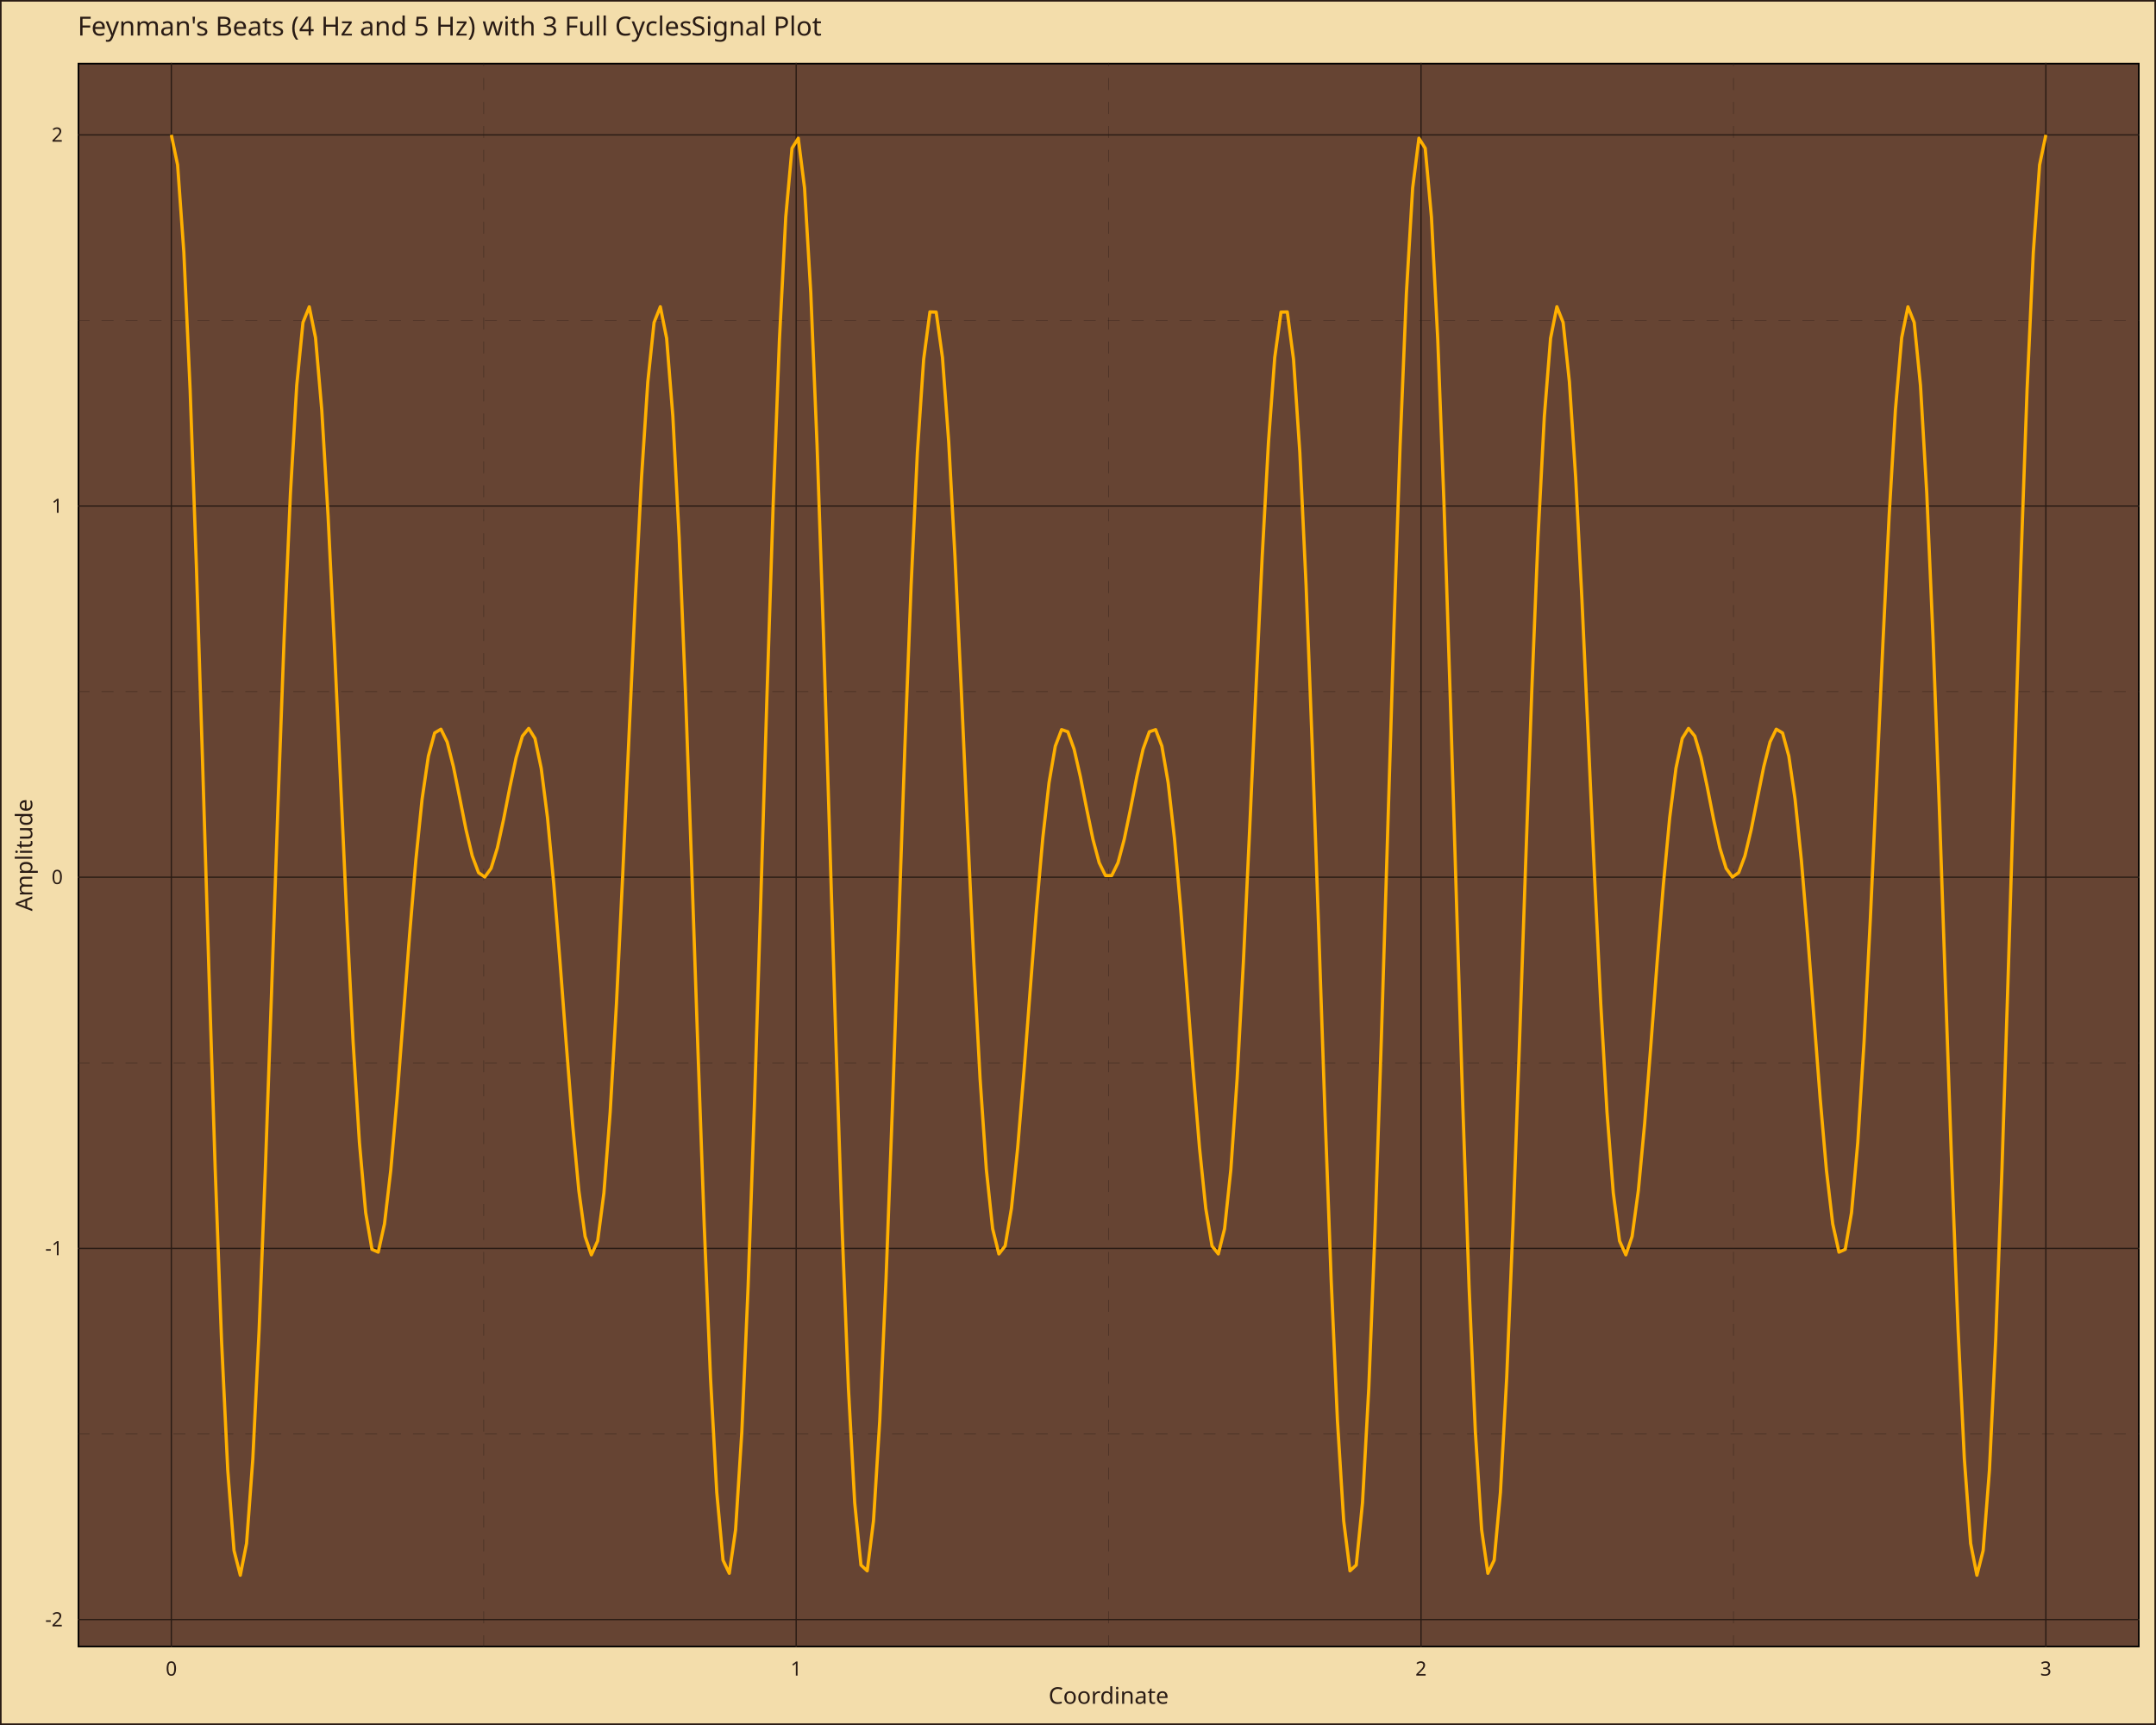
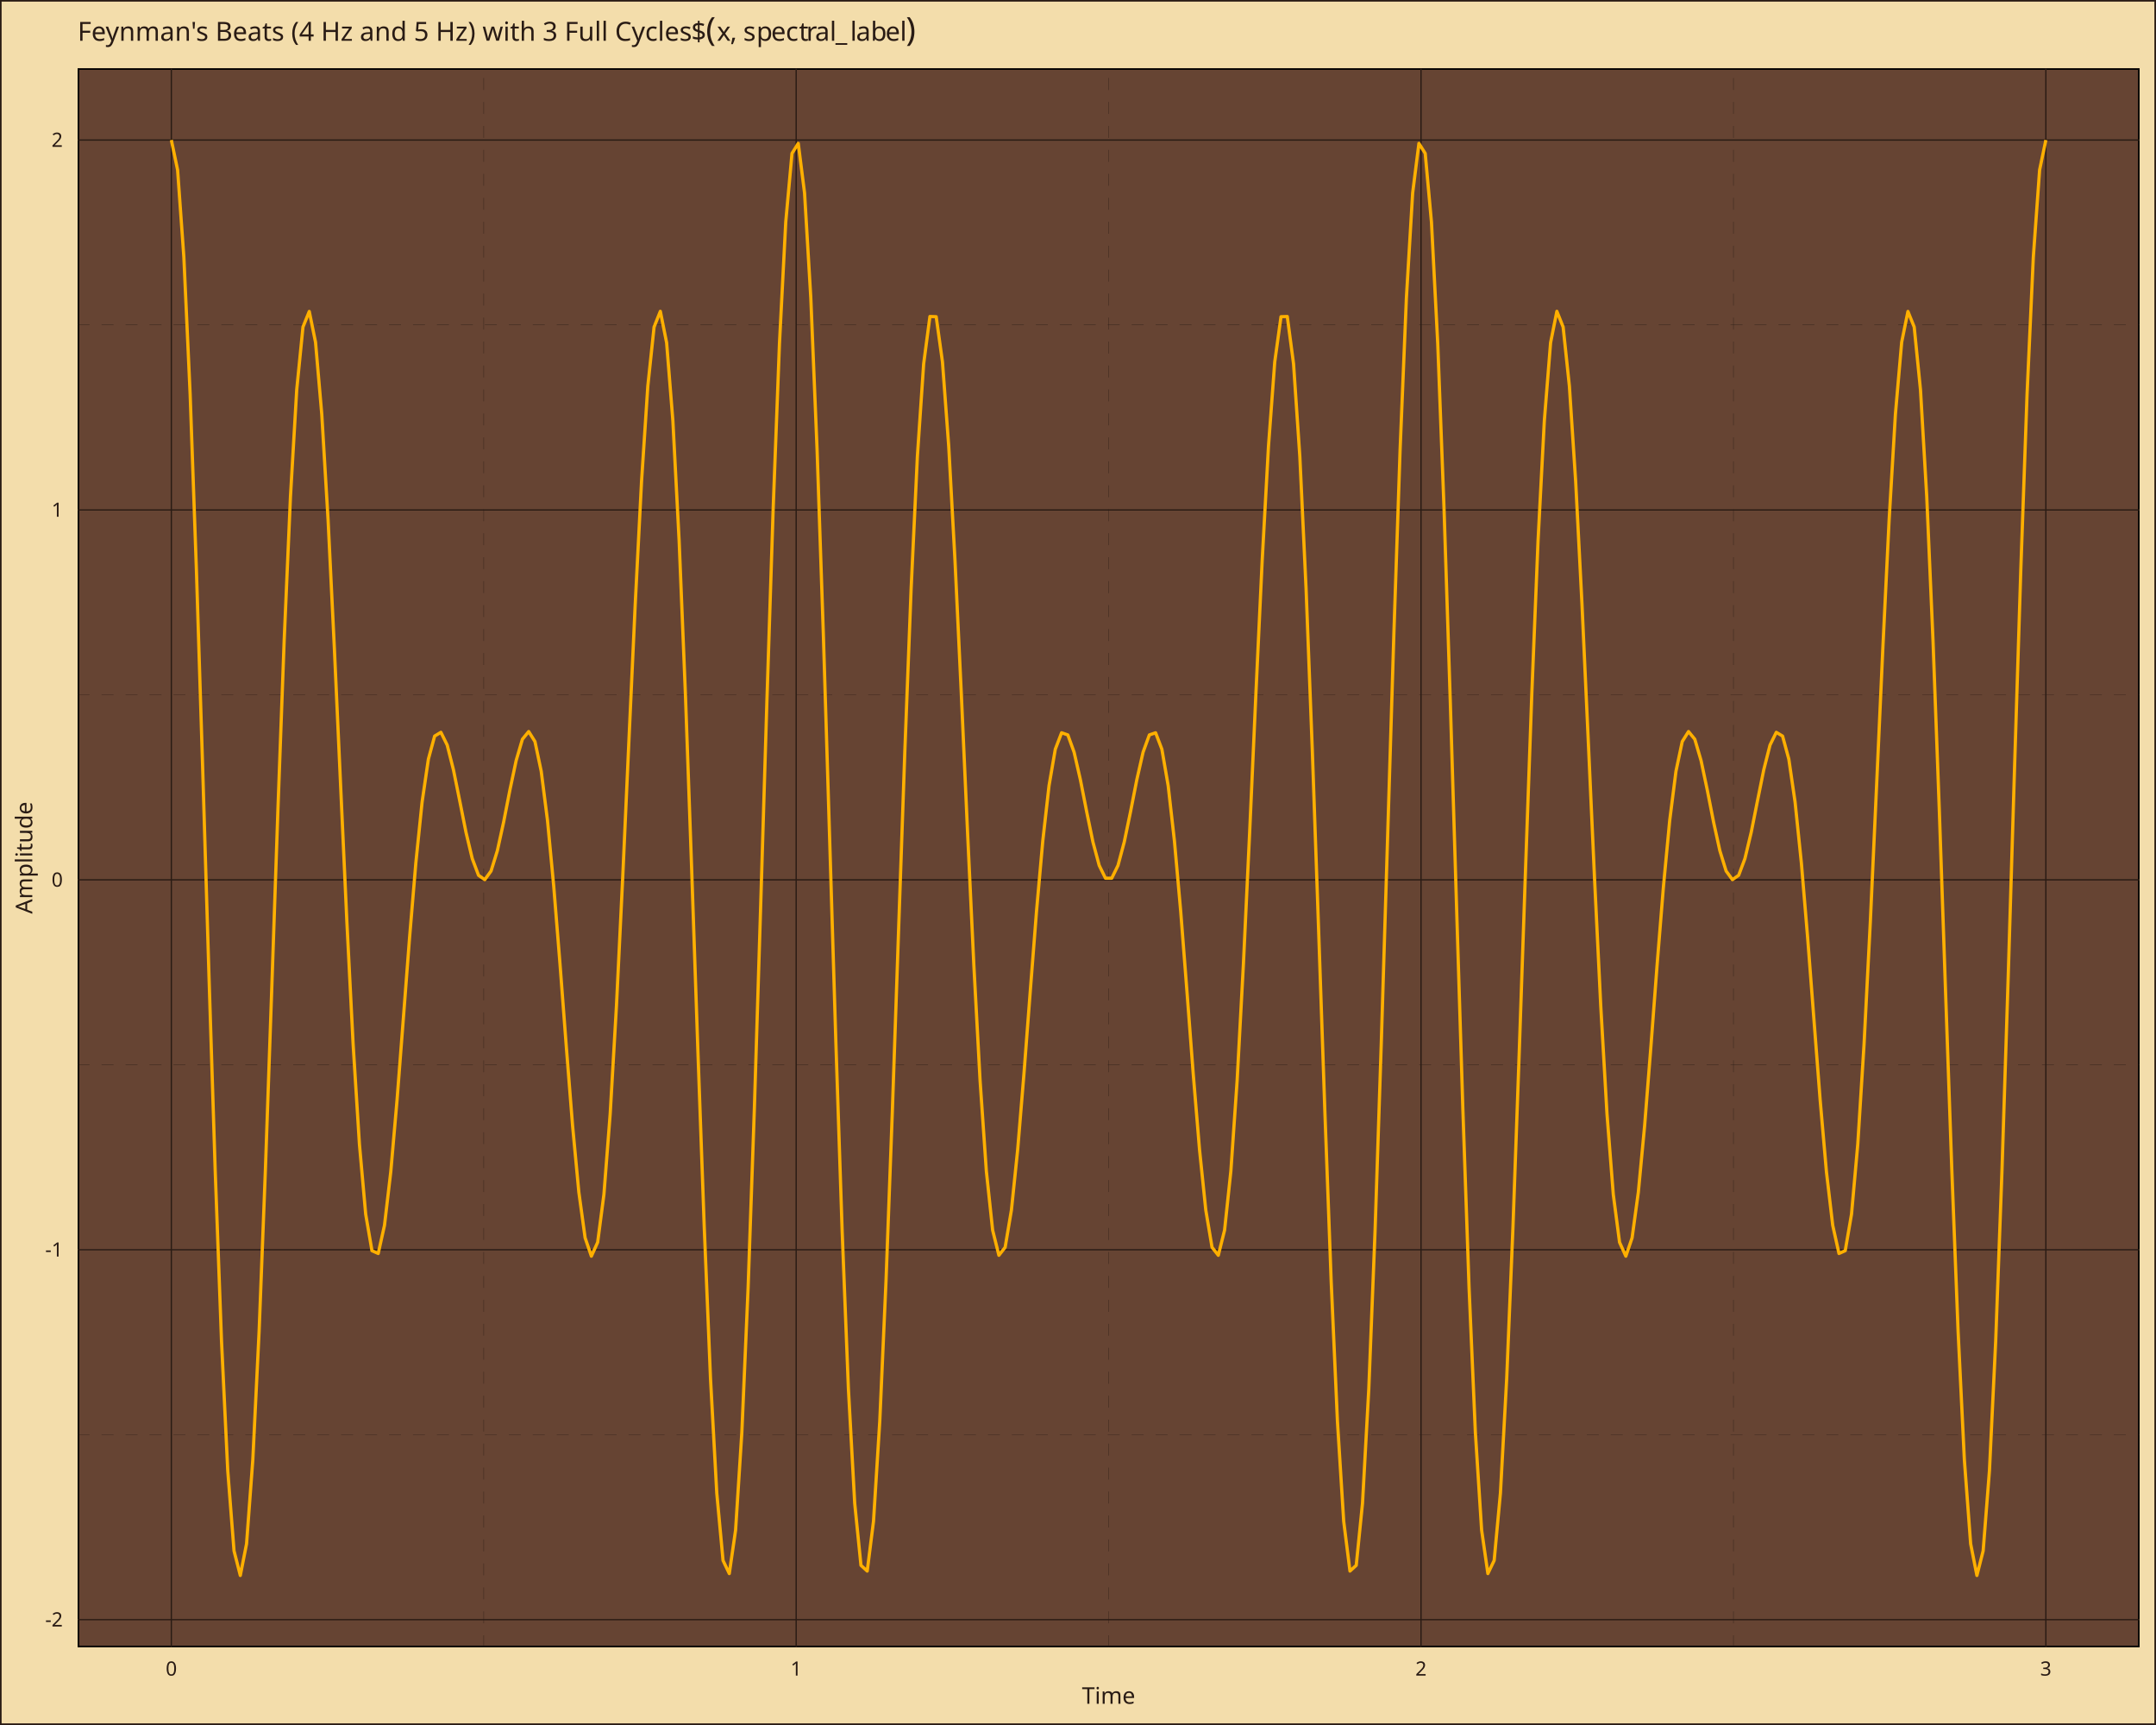
<svg xmlns="http://www.w3.org/2000/svg" class="svglite" data-engine-version="2.0" width="720.00pt" height="576.00pt" viewBox="0 0 720.00 576.00">
  <defs>
    <style type="text/css">
    .svglite line, .svglite polyline, .svglite polygon, .svglite path, .svglite rect, .svglite circle {
      fill: none;
      stroke: #000000;
      stroke-linecap: round;
      stroke-linejoin: round;
      stroke-miterlimit: 10.00;
    }
  </style>
  </defs>
  <rect width="100%" height="100%" style="stroke: none; fill: #FFFFFF;" />
  <defs>
    <clipPath id="cpMC4wMHw3MjAuMDB8MC4wMHw1NzYuMDA=">
      <rect x="0.00" y="0.00" width="720.00" height="576.00" />
    </clipPath>
  </defs>
  <g clip-path="url(#cpMC4wMHw3MjAuMDB8MC4wMHw1NzYuMDA=)">
    <rect x="0.00" y="0.00" width="720.00" height="576.00" style="stroke-width: 1.07; stroke: #291B14; fill: #F3DDAB;" />
  </g>
  <defs>
-     <clipPath id="cpMjUuOTJ8NzE0LjUyfDIwLjk5fDU1MC4wNA==">
-       <rect x="25.92" y="20.99" width="688.60" height="529.05" />
+     <clipPath id="cpMjUuOTJ8NzE0LjUyfDIyLjgwfDU1MC4wNA==">
+       <rect x="25.92" y="22.80" width="688.60" height="527.24" />
    </clipPath>
  </defs>
-   <g clip-path="url(#cpMjUuOTJ8NzE0LjUyfDIwLjk5fDU1MC4wNA==)">
-     <rect x="25.92" y="20.99" width="688.60" height="529.05" style="stroke-width: 1.07; fill: #664433;" />
-     <polyline points="25.92,478.83 714.52,478.83 " style="stroke-width: 0.11; stroke: #291B14; stroke-dasharray: 4.00,4.00; stroke-linecap: butt;" />
-     <polyline points="25.92,354.89 714.52,354.89 " style="stroke-width: 0.11; stroke: #291B14; stroke-dasharray: 4.00,4.00; stroke-linecap: butt;" />
-     <polyline points="25.92,230.95 714.52,230.95 " style="stroke-width: 0.11; stroke: #291B14; stroke-dasharray: 4.00,4.00; stroke-linecap: butt;" />
-     <polyline points="25.92,107.01 714.52,107.01 " style="stroke-width: 0.11; stroke: #291B14; stroke-dasharray: 4.00,4.00; stroke-linecap: butt;" />
-     <polyline points="161.55,550.04 161.55,20.99 " style="stroke-width: 0.11; stroke: #291B14; stroke-dasharray: 4.00,4.00; stroke-linecap: butt;" />
-     <polyline points="370.22,550.04 370.22,20.99 " style="stroke-width: 0.11; stroke: #291B14; stroke-dasharray: 4.00,4.00; stroke-linecap: butt;" />
-     <polyline points="578.89,550.04 578.89,20.99 " style="stroke-width: 0.11; stroke: #291B14; stroke-dasharray: 4.00,4.00; stroke-linecap: butt;" />
-     <polyline points="25.92,540.79 714.52,540.79 " style="stroke-width: 0.43; stroke: #291B14; stroke-linecap: butt;" />
-     <polyline points="25.92,416.86 714.52,416.86 " style="stroke-width: 0.43; stroke: #291B14; stroke-linecap: butt;" />
-     <polyline points="25.92,292.92 714.52,292.92 " style="stroke-width: 0.43; stroke: #291B14; stroke-linecap: butt;" />
-     <polyline points="25.92,168.98 714.52,168.98 " style="stroke-width: 0.43; stroke: #291B14; stroke-linecap: butt;" />
-     <polyline points="25.92,45.04 714.52,45.04 " style="stroke-width: 0.43; stroke: #291B14; stroke-linecap: butt;" />
-     <polyline points="57.22,550.04 57.22,20.99 " style="stroke-width: 0.43; stroke: #291B14; stroke-linecap: butt;" />
-     <polyline points="265.88,550.04 265.88,20.99 " style="stroke-width: 0.43; stroke: #291B14; stroke-linecap: butt;" />
-     <polyline points="474.55,550.04 474.55,20.99 " style="stroke-width: 0.43; stroke: #291B14; stroke-linecap: butt;" />
-     <polyline points="683.22,550.04 683.22,20.99 " style="stroke-width: 0.43; stroke: #291B14; stroke-linecap: butt;" />
-     <polyline points="57.22,45.04 59.31,55.06 61.40,84.29 63.50,130.25 65.59,189.06 67.69,255.76 69.78,324.80 71.87,390.44 73.97,447.32 76.06,490.87 78.15,517.73 80.25,525.99 82.34,515.37 84.43,487.17 86.53,444.17 88.62,390.31 90.72,330.35 92.81,269.45 94.90,212.67 97.00,164.55 99.09,128.73 101.18,107.67 103.28,102.46 105.37,112.77 107.46,136.96 109.56,172.26 111.65,215.08 113.75,261.36 115.84,306.96 117.93,348.06 120.03,381.48 122.12,404.92 124.21,417.17 126.31,418.11 128.40,408.68 130.50,390.73 132.59,366.75 134.68,339.61 136.78,312.22 138.87,287.25 140.96,266.85 143.06,252.47 145.15,244.74 147.24,243.48 149.34,247.76 151.43,256.05 153.53,266.46 155.62,277.00 157.71,285.80 159.81,291.39 161.90,292.86 163.99,289.96 166.09,283.16 168.18,273.59 170.27,262.88 172.37,252.95 174.46,245.80 176.56,243.22 178.65,246.57 180.74,256.54 182.84,273.04 184.93,295.16 187.02,321.21 189.12,348.83 191.21,375.24 193.30,397.52 195.40,412.88 197.49,419.01 199.59,414.36 201.68,398.32 203.77,371.36 205.87,335.07 207.96,292.08 210.05,245.80 212.15,200.22 214.24,159.47 216.34,127.50 218.43,107.68 220.52,102.43 222.62,112.95 224.71,139.12 226.80,179.38 228.90,230.84 230.99,289.54 233.08,350.70 235.18,409.18 237.27,459.93 239.37,498.38 241.46,520.96 243.55,525.35 245.65,510.78 247.74,478.07 249.83,429.64 251.93,369.28 254.02,301.89 256.11,232.99 258.21,168.31 260.30,113.29 262.40,72.54 264.49,49.51 266.58,46.16 268.68,62.76 270.77,97.92 272.86,148.65 274.96,210.68 277.05,278.80 279.14,347.33 281.24,410.62 283.33,463.51 285.43,501.80 287.52,522.60 289.61,524.52 291.71,507.82 293.80,474.31 295.89,427.20 297.99,370.75 300.08,309.90 302.17,249.83 304.27,195.46 306.36,151.09 308.46,119.99 310.55,104.16 312.64,104.22 314.74,119.41 316.83,147.66 318.92,185.89 321.02,230.33 323.11,276.83 325.21,321.33 327.30,360.19 329.39,390.49 331.49,410.28 333.58,418.71 335.67,416.04 337.77,403.53 339.86,383.27 341.95,357.91 344.05,330.37 346.14,303.51 348.24,279.86 350.33,261.34 352.42,249.14 354.52,243.63 356.61,244.35 358.70,250.16 360.80,259.38 362.89,270.06 364.98,280.21 367.08,288.08 369.17,292.36 371.27,292.36 373.36,288.08 375.45,280.21 377.55,270.06 379.64,259.38 381.73,250.16 383.83,244.35 385.92,243.63 388.01,249.14 390.11,261.34 392.20,279.86 394.30,303.51 396.39,330.37 398.48,357.91 400.58,383.27 402.67,403.53 404.76,416.04 406.86,418.71 408.95,410.28 411.05,390.49 413.14,360.19 415.23,321.33 417.33,276.83 419.42,230.33 421.51,185.89 423.61,147.66 425.70,119.41 427.79,104.22 429.89,104.16 431.98,119.99 434.08,151.09 436.17,195.46 438.26,249.83 440.36,309.90 442.45,370.75 444.54,427.20 446.64,474.31 448.73,507.82 450.82,524.52 452.92,522.60 455.01,501.80 457.11,463.51 459.20,410.62 461.29,347.33 463.39,278.80 465.48,210.68 467.57,148.65 469.67,97.92 471.76,62.76 473.85,46.16 475.95,49.51 478.04,72.54 480.14,113.29 482.23,168.31 484.32,232.99 486.42,301.89 488.51,369.28 490.60,429.64 492.70,478.07 494.79,510.78 496.88,525.35 498.98,520.96 501.07,498.38 503.17,459.93 505.26,409.18 507.35,350.70 509.45,289.54 511.54,230.84 513.63,179.38 515.73,139.12 517.82,112.95 519.92,102.43 522.01,107.68 524.10,127.50 526.20,159.47 528.29,200.22 530.38,245.80 532.48,292.08 534.57,335.07 536.66,371.36 538.76,398.32 540.85,414.36 542.95,419.01 545.04,412.88 547.13,397.52 549.23,375.24 551.32,348.83 553.41,321.21 555.51,295.16 557.60,273.04 559.69,256.54 561.79,246.57 563.88,243.22 565.98,245.80 568.07,252.95 570.16,262.88 572.26,273.59 574.35,283.16 576.44,289.96 578.54,292.86 580.63,291.39 582.72,285.80 584.82,277.00 586.91,266.46 589.01,256.05 591.10,247.76 593.19,243.48 595.29,244.74 597.38,252.47 599.47,266.85 601.57,287.25 603.66,312.22 605.76,339.61 607.85,366.75 609.94,390.73 612.04,408.68 614.13,418.11 616.22,417.17 618.32,404.92 620.41,381.48 622.50,348.06 624.60,306.96 626.69,261.36 628.79,215.08 630.88,172.26 632.97,136.96 635.07,112.77 637.16,102.46 639.25,107.67 641.35,128.73 643.44,164.55 645.53,212.67 647.63,269.45 649.72,330.35 651.82,390.31 653.91,444.17 656.00,487.17 658.10,515.37 660.19,525.99 662.28,517.73 664.38,490.87 666.47,447.32 668.56,390.44 670.66,324.80 672.75,255.76 674.85,189.06 676.94,130.25 679.03,84.29 681.13,55.06 683.22,45.04 " style="stroke-width: 1.07; stroke: #FFB000; stroke-linecap: butt;" />
+   <g clip-path="url(#cpMjUuOTJ8NzE0LjUyfDIyLjgwfDU1MC4wNA==)">
+     <rect x="25.92" y="22.80" width="688.60" height="527.24" style="stroke-width: 1.07; fill: #664433;" />
+     <polyline points="25.92,479.07 714.52,479.07 " style="stroke-width: 0.11; stroke: #291B14; stroke-dasharray: 4.00,4.00; stroke-linecap: butt;" />
+     <polyline points="25.92,355.55 714.52,355.55 " style="stroke-width: 0.11; stroke: #291B14; stroke-dasharray: 4.00,4.00; stroke-linecap: butt;" />
+     <polyline points="25.92,232.04 714.52,232.04 " style="stroke-width: 0.11; stroke: #291B14; stroke-dasharray: 4.00,4.00; stroke-linecap: butt;" />
+     <polyline points="25.92,108.52 714.52,108.52 " style="stroke-width: 0.11; stroke: #291B14; stroke-dasharray: 4.00,4.00; stroke-linecap: butt;" />
+     <polyline points="161.55,550.04 161.55,22.80 " style="stroke-width: 0.11; stroke: #291B14; stroke-dasharray: 4.00,4.00; stroke-linecap: butt;" />
+     <polyline points="370.22,550.04 370.22,22.80 " style="stroke-width: 0.11; stroke: #291B14; stroke-dasharray: 4.00,4.00; stroke-linecap: butt;" />
+     <polyline points="578.89,550.04 578.89,22.80 " style="stroke-width: 0.11; stroke: #291B14; stroke-dasharray: 4.00,4.00; stroke-linecap: butt;" />
+     <polyline points="25.92,540.83 714.52,540.83 " style="stroke-width: 0.43; stroke: #291B14; stroke-linecap: butt;" />
+     <polyline points="25.92,417.31 714.52,417.31 " style="stroke-width: 0.43; stroke: #291B14; stroke-linecap: butt;" />
+     <polyline points="25.92,293.79 714.52,293.79 " style="stroke-width: 0.43; stroke: #291B14; stroke-linecap: butt;" />
+     <polyline points="25.92,170.28 714.52,170.28 " style="stroke-width: 0.43; stroke: #291B14; stroke-linecap: butt;" />
+     <polyline points="25.92,46.76 714.52,46.76 " style="stroke-width: 0.43; stroke: #291B14; stroke-linecap: butt;" />
+     <polyline points="57.22,550.04 57.22,22.80 " style="stroke-width: 0.43; stroke: #291B14; stroke-linecap: butt;" />
+     <polyline points="265.88,550.04 265.88,22.80 " style="stroke-width: 0.43; stroke: #291B14; stroke-linecap: butt;" />
+     <polyline points="474.55,550.04 474.55,22.80 " style="stroke-width: 0.43; stroke: #291B14; stroke-linecap: butt;" />
+     <polyline points="683.22,550.04 683.22,22.80 " style="stroke-width: 0.43; stroke: #291B14; stroke-linecap: butt;" />
+     <polyline points="57.22,46.76 59.31,56.76 61.40,85.88 63.50,131.68 65.59,190.29 67.69,256.77 69.78,325.57 71.87,390.99 73.97,447.67 76.06,491.07 78.15,517.84 80.25,526.07 82.34,515.49 84.43,487.39 86.53,444.53 88.62,390.85 90.72,331.10 92.81,270.41 94.90,213.82 97.00,165.86 99.09,130.17 101.18,109.18 103.28,103.99 105.37,114.26 107.46,138.37 109.56,173.55 111.65,216.22 113.75,262.34 115.84,307.79 117.93,348.75 120.03,382.05 122.12,405.42 124.21,417.62 126.31,418.56 128.40,409.16 130.50,391.27 132.59,367.38 134.68,340.33 136.78,313.04 138.87,288.15 140.96,267.82 143.06,253.48 145.15,245.78 147.24,244.53 149.34,248.79 151.43,257.05 153.53,267.43 155.62,277.93 157.71,286.70 159.81,292.28 161.90,293.73 163.99,290.84 166.09,284.07 168.18,274.54 170.27,263.86 172.37,253.96 174.46,246.84 176.56,244.27 178.65,247.61 180.74,257.54 182.84,273.98 184.93,296.03 187.02,321.99 189.12,349.51 191.21,375.84 193.30,398.04 195.40,413.34 197.49,419.46 199.59,414.82 201.68,398.83 203.77,371.97 205.87,335.81 207.96,292.96 210.05,246.84 212.15,201.41 214.24,160.80 216.34,128.95 218.43,109.19 220.52,103.95 222.62,114.45 224.71,140.53 226.80,180.64 228.90,231.93 230.99,290.43 233.08,351.38 235.18,409.67 237.27,460.23 239.37,498.56 241.46,521.06 243.55,525.44 245.65,510.91 247.74,478.31 249.83,430.05 251.93,369.90 254.02,302.73 256.11,234.07 258.21,169.62 260.30,114.78 262.40,74.17 264.49,51.22 266.58,47.88 268.68,64.43 270.77,99.46 272.86,150.02 274.96,211.84 277.05,279.73 279.14,348.03 281.24,411.10 283.33,463.80 285.43,501.97 287.52,522.69 289.61,524.60 291.71,507.96 293.80,474.57 295.89,427.62 297.99,371.36 300.08,310.72 302.17,250.85 304.27,196.67 306.36,152.45 308.46,121.46 310.55,105.68 312.64,105.75 314.74,120.88 316.83,149.03 318.92,187.14 321.02,231.42 323.11,277.76 325.21,322.11 327.30,360.84 329.39,391.03 331.49,410.76 333.58,419.16 335.67,416.50 337.77,404.03 339.86,383.84 341.95,358.57 344.05,331.12 346.14,304.35 348.24,280.78 350.33,262.32 352.42,250.17 354.52,244.68 356.61,245.40 358.70,251.18 360.80,260.37 362.89,271.01 364.98,281.13 367.08,288.98 369.17,293.24 371.27,293.24 373.36,288.98 375.45,281.13 377.55,271.01 379.64,260.37 381.73,251.18 383.83,245.40 385.92,244.68 388.01,250.17 390.11,262.32 392.20,280.78 394.30,304.35 396.39,331.12 398.48,358.57 400.58,383.84 402.67,404.03 404.76,416.50 406.86,419.16 408.95,410.76 411.05,391.03 413.14,360.84 415.23,322.11 417.33,277.76 419.42,231.42 421.51,187.14 423.61,149.03 425.70,120.88 427.79,105.75 429.89,105.68 431.98,121.46 434.08,152.45 436.17,196.67 438.26,250.85 440.36,310.72 442.45,371.36 444.54,427.62 446.64,474.57 448.73,507.96 450.82,524.60 452.92,522.69 455.01,501.97 457.11,463.80 459.20,411.10 461.29,348.03 463.39,279.73 465.48,211.84 467.57,150.02 469.67,99.46 471.76,64.43 473.85,47.88 475.95,51.22 478.04,74.17 480.14,114.78 482.23,169.62 484.32,234.07 486.42,302.73 488.51,369.90 490.60,430.05 492.70,478.31 494.79,510.91 496.88,525.44 498.98,521.06 501.07,498.56 503.17,460.23 505.26,409.67 507.35,351.38 509.45,290.43 511.54,231.93 513.63,180.64 515.73,140.53 517.82,114.45 519.92,103.95 522.01,109.19 524.10,128.95 526.20,160.80 528.29,201.41 530.38,246.84 532.48,292.96 534.57,335.81 536.66,371.97 538.76,398.83 540.85,414.82 542.95,419.46 545.04,413.34 547.13,398.04 549.23,375.84 551.32,349.51 553.41,321.99 555.51,296.03 557.60,273.98 559.69,257.54 561.79,247.61 563.88,244.27 565.98,246.84 568.07,253.96 570.16,263.86 572.26,274.54 574.35,284.07 576.44,290.84 578.54,293.73 580.63,292.28 582.72,286.70 584.82,277.93 586.91,267.43 589.01,257.05 591.10,248.79 593.19,244.53 595.29,245.78 597.38,253.48 599.47,267.82 601.57,288.15 603.66,313.04 605.76,340.33 607.85,367.38 609.94,391.27 612.04,409.16 614.13,418.56 616.22,417.62 618.32,405.42 620.41,382.05 622.50,348.75 624.60,307.79 626.69,262.34 628.79,216.22 630.88,173.55 632.97,138.37 635.07,114.26 637.16,103.99 639.25,109.18 641.35,130.17 643.44,165.86 645.53,213.82 647.63,270.41 649.72,331.10 651.82,390.85 653.91,444.53 656.00,487.39 658.10,515.49 660.19,526.07 662.28,517.84 664.38,491.07 666.47,447.67 668.56,390.99 670.66,325.57 672.75,256.77 674.85,190.29 676.94,131.68 679.03,85.88 681.13,56.76 683.22,46.76 " style="stroke-width: 1.07; stroke: #FFB000; stroke-linecap: butt;" />
  </g>
  <g clip-path="url(#cpMC4wMHw3MjAuMDB8MC4wMHw1NzYuMDA=)">
-     <text x="20.99" y="543.07" text-anchor="end" style="font-size: 6.60px; fill: #291B14; font-family: sans;" textLength="5.87px" lengthAdjust="spacingAndGlyphs">-2</text>
-     <text x="20.99" y="419.13" text-anchor="end" style="font-size: 6.60px; fill: #291B14; font-family: sans;" textLength="5.87px" lengthAdjust="spacingAndGlyphs">-1</text>
-     <text x="20.99" y="295.19" text-anchor="end" style="font-size: 6.60px; fill: #291B14; font-family: sans;" textLength="3.67px" lengthAdjust="spacingAndGlyphs">0</text>
-     <text x="20.99" y="171.25" text-anchor="end" style="font-size: 6.60px; fill: #291B14; font-family: sans;" textLength="3.67px" lengthAdjust="spacingAndGlyphs">1</text>
-     <text x="20.99" y="47.31" text-anchor="end" style="font-size: 6.60px; fill: #291B14; font-family: sans;" textLength="3.67px" lengthAdjust="spacingAndGlyphs">2</text>
+     <text x="20.99" y="543.10" text-anchor="end" style="font-size: 6.60px; fill: #291B14; font-family: sans;" textLength="5.87px" lengthAdjust="spacingAndGlyphs">-2</text>
+     <text x="20.99" y="419.58" text-anchor="end" style="font-size: 6.60px; fill: #291B14; font-family: sans;" textLength="5.87px" lengthAdjust="spacingAndGlyphs">-1</text>
+     <text x="20.99" y="296.07" text-anchor="end" style="font-size: 6.60px; fill: #291B14; font-family: sans;" textLength="3.67px" lengthAdjust="spacingAndGlyphs">0</text>
+     <text x="20.99" y="172.55" text-anchor="end" style="font-size: 6.60px; fill: #291B14; font-family: sans;" textLength="3.67px" lengthAdjust="spacingAndGlyphs">1</text>
+     <text x="20.99" y="49.03" text-anchor="end" style="font-size: 6.60px; fill: #291B14; font-family: sans;" textLength="3.67px" lengthAdjust="spacingAndGlyphs">2</text>
    <text x="57.22" y="559.51" text-anchor="middle" style="font-size: 6.60px; fill: #291B14; font-family: sans;" textLength="3.67px" lengthAdjust="spacingAndGlyphs">0</text>
    <text x="265.88" y="559.51" text-anchor="middle" style="font-size: 6.60px; fill: #291B14; font-family: sans;" textLength="3.67px" lengthAdjust="spacingAndGlyphs">1</text>
    <text x="474.55" y="559.51" text-anchor="middle" style="font-size: 6.60px; fill: #291B14; font-family: sans;" textLength="3.67px" lengthAdjust="spacingAndGlyphs">2</text>
    <text x="683.22" y="559.51" text-anchor="middle" style="font-size: 6.60px; fill: #291B14; font-family: sans;" textLength="3.67px" lengthAdjust="spacingAndGlyphs">3</text>
-     <text x="370.22" y="568.92" text-anchor="middle" style="font-size: 7.70px; fill: #291B14; font-family: sans;" textLength="37.67px" lengthAdjust="spacingAndGlyphs">Coordinate</text>
-     <text transform="translate(10.78,285.52) rotate(-90)" text-anchor="middle" style="font-size: 7.70px; fill: #291B14; font-family: sans;" textLength="34.24px" lengthAdjust="spacingAndGlyphs">Amplitude</text>
-     <text x="25.92" y="11.86" style="font-size: 8.80px; fill: #291B14; font-family: sans;" textLength="202.72px" lengthAdjust="spacingAndGlyphs">Feynman's Beats (4 Hz and 5 Hz) with 3 Full Cycles</text>
-     <text x="228.64" y="11.86" style="font-size: 8.80px; fill: #291B14; font-family: sans;" textLength="2.20px" lengthAdjust="spacingAndGlyphs"> </text>
-     <text x="230.84" y="11.86" style="font-size: 8.80px; fill: #291B14; font-family: sans;" textLength="42.07px" lengthAdjust="spacingAndGlyphs">Signal Plot</text>
+     <text x="370.22" y="568.92" text-anchor="middle" style="font-size: 7.70px; fill: #291B14; font-family: sans;" textLength="17.11px" lengthAdjust="spacingAndGlyphs">Time</text>
+     <text transform="translate(10.78,286.42) rotate(-90)" text-anchor="middle" style="font-size: 7.70px; fill: #291B14; font-family: sans;" textLength="34.24px" lengthAdjust="spacingAndGlyphs">Amplitude</text>
+     <text x="25.92" y="13.61" style="font-size: 8.80px; fill: #291B14; font-family: sans;" textLength="202.72px" lengthAdjust="spacingAndGlyphs">Feynman's Beats (4 Hz and 5 Hz) with 3 Full Cycles</text>
+     <text x="228.64" y="13.61" style="font-size: 8.80px; fill: #291B14; font-family: sans;" textLength="2.20px" lengthAdjust="spacingAndGlyphs"> </text>
+     <text x="230.84" y="13.61" style="font-size: 8.80px; fill: #291B14; font-family: sans;" textLength="4.89px" lengthAdjust="spacingAndGlyphs">$</text>
+     <text x="235.73" y="13.61" style="font-size: 11.00px; fill: #291B14; font-family: sans;" textLength="3.66px" lengthAdjust="spacingAndGlyphs">(</text>
+     <text x="239.40" y="13.61" style="font-size: 8.80px; fill: #291B14; font-family: sans;" textLength="4.40px" lengthAdjust="spacingAndGlyphs">x</text>
+     <text x="243.80" y="13.61" style="font-size: 8.80px; fill: #291B14; font-family: sans;" textLength="2.20px" lengthAdjust="spacingAndGlyphs">,</text>
+     <text x="246.00" y="13.61" style="font-size: 8.80px; fill: #291B14; font-family: sans;" textLength="2.20px" lengthAdjust="spacingAndGlyphs"> </text>
+     <text x="248.20" y="13.61" style="font-size: 8.80px; fill: #291B14; font-family: sans;" textLength="4.40px" lengthAdjust="spacingAndGlyphs">s</text>
+     <text x="252.61" y="13.61" style="font-size: 8.80px; fill: #291B14; font-family: sans;" textLength="4.89px" lengthAdjust="spacingAndGlyphs">p</text>
+     <text x="257.50" y="13.61" style="font-size: 8.80px; fill: #291B14; font-family: sans;" textLength="4.89px" lengthAdjust="spacingAndGlyphs">e</text>
+     <text x="262.40" y="13.61" style="font-size: 8.80px; fill: #291B14; font-family: sans;" textLength="4.40px" lengthAdjust="spacingAndGlyphs">c</text>
+     <text x="266.80" y="13.61" style="font-size: 8.80px; fill: #291B14; font-family: sans;" textLength="2.44px" lengthAdjust="spacingAndGlyphs">t</text>
+     <text x="269.24" y="13.61" style="font-size: 8.80px; fill: #291B14; font-family: sans;" textLength="2.93px" lengthAdjust="spacingAndGlyphs">r</text>
+     <text x="272.17" y="13.61" style="font-size: 8.80px; fill: #291B14; font-family: sans;" textLength="4.89px" lengthAdjust="spacingAndGlyphs">a</text>
+     <text x="277.07" y="13.61" style="font-size: 8.80px; fill: #291B14; font-family: sans;" textLength="1.95px" lengthAdjust="spacingAndGlyphs">l</text>
+     <text x="279.02" y="13.61" style="font-size: 8.80px; fill: #291B14; font-family: sans;" textLength="4.89px" lengthAdjust="spacingAndGlyphs">_</text>
+     <text x="283.92" y="13.61" style="font-size: 8.80px; fill: #291B14; font-family: sans;" textLength="1.95px" lengthAdjust="spacingAndGlyphs">l</text>
+     <text x="285.87" y="13.61" style="font-size: 8.80px; fill: #291B14; font-family: sans;" textLength="4.89px" lengthAdjust="spacingAndGlyphs">a</text>
+     <text x="290.77" y="13.61" style="font-size: 8.80px; fill: #291B14; font-family: sans;" textLength="4.89px" lengthAdjust="spacingAndGlyphs">b</text>
+     <text x="295.66" y="13.61" style="font-size: 8.80px; fill: #291B14; font-family: sans;" textLength="4.89px" lengthAdjust="spacingAndGlyphs">e</text>
+     <text x="300.55" y="13.61" style="font-size: 8.80px; fill: #291B14; font-family: sans;" textLength="1.95px" lengthAdjust="spacingAndGlyphs">l</text>
+     <text x="302.51" y="13.61" style="font-size: 11.00px; fill: #291B14; font-family: sans;" textLength="3.66px" lengthAdjust="spacingAndGlyphs">)</text>
  </g>
</svg>
